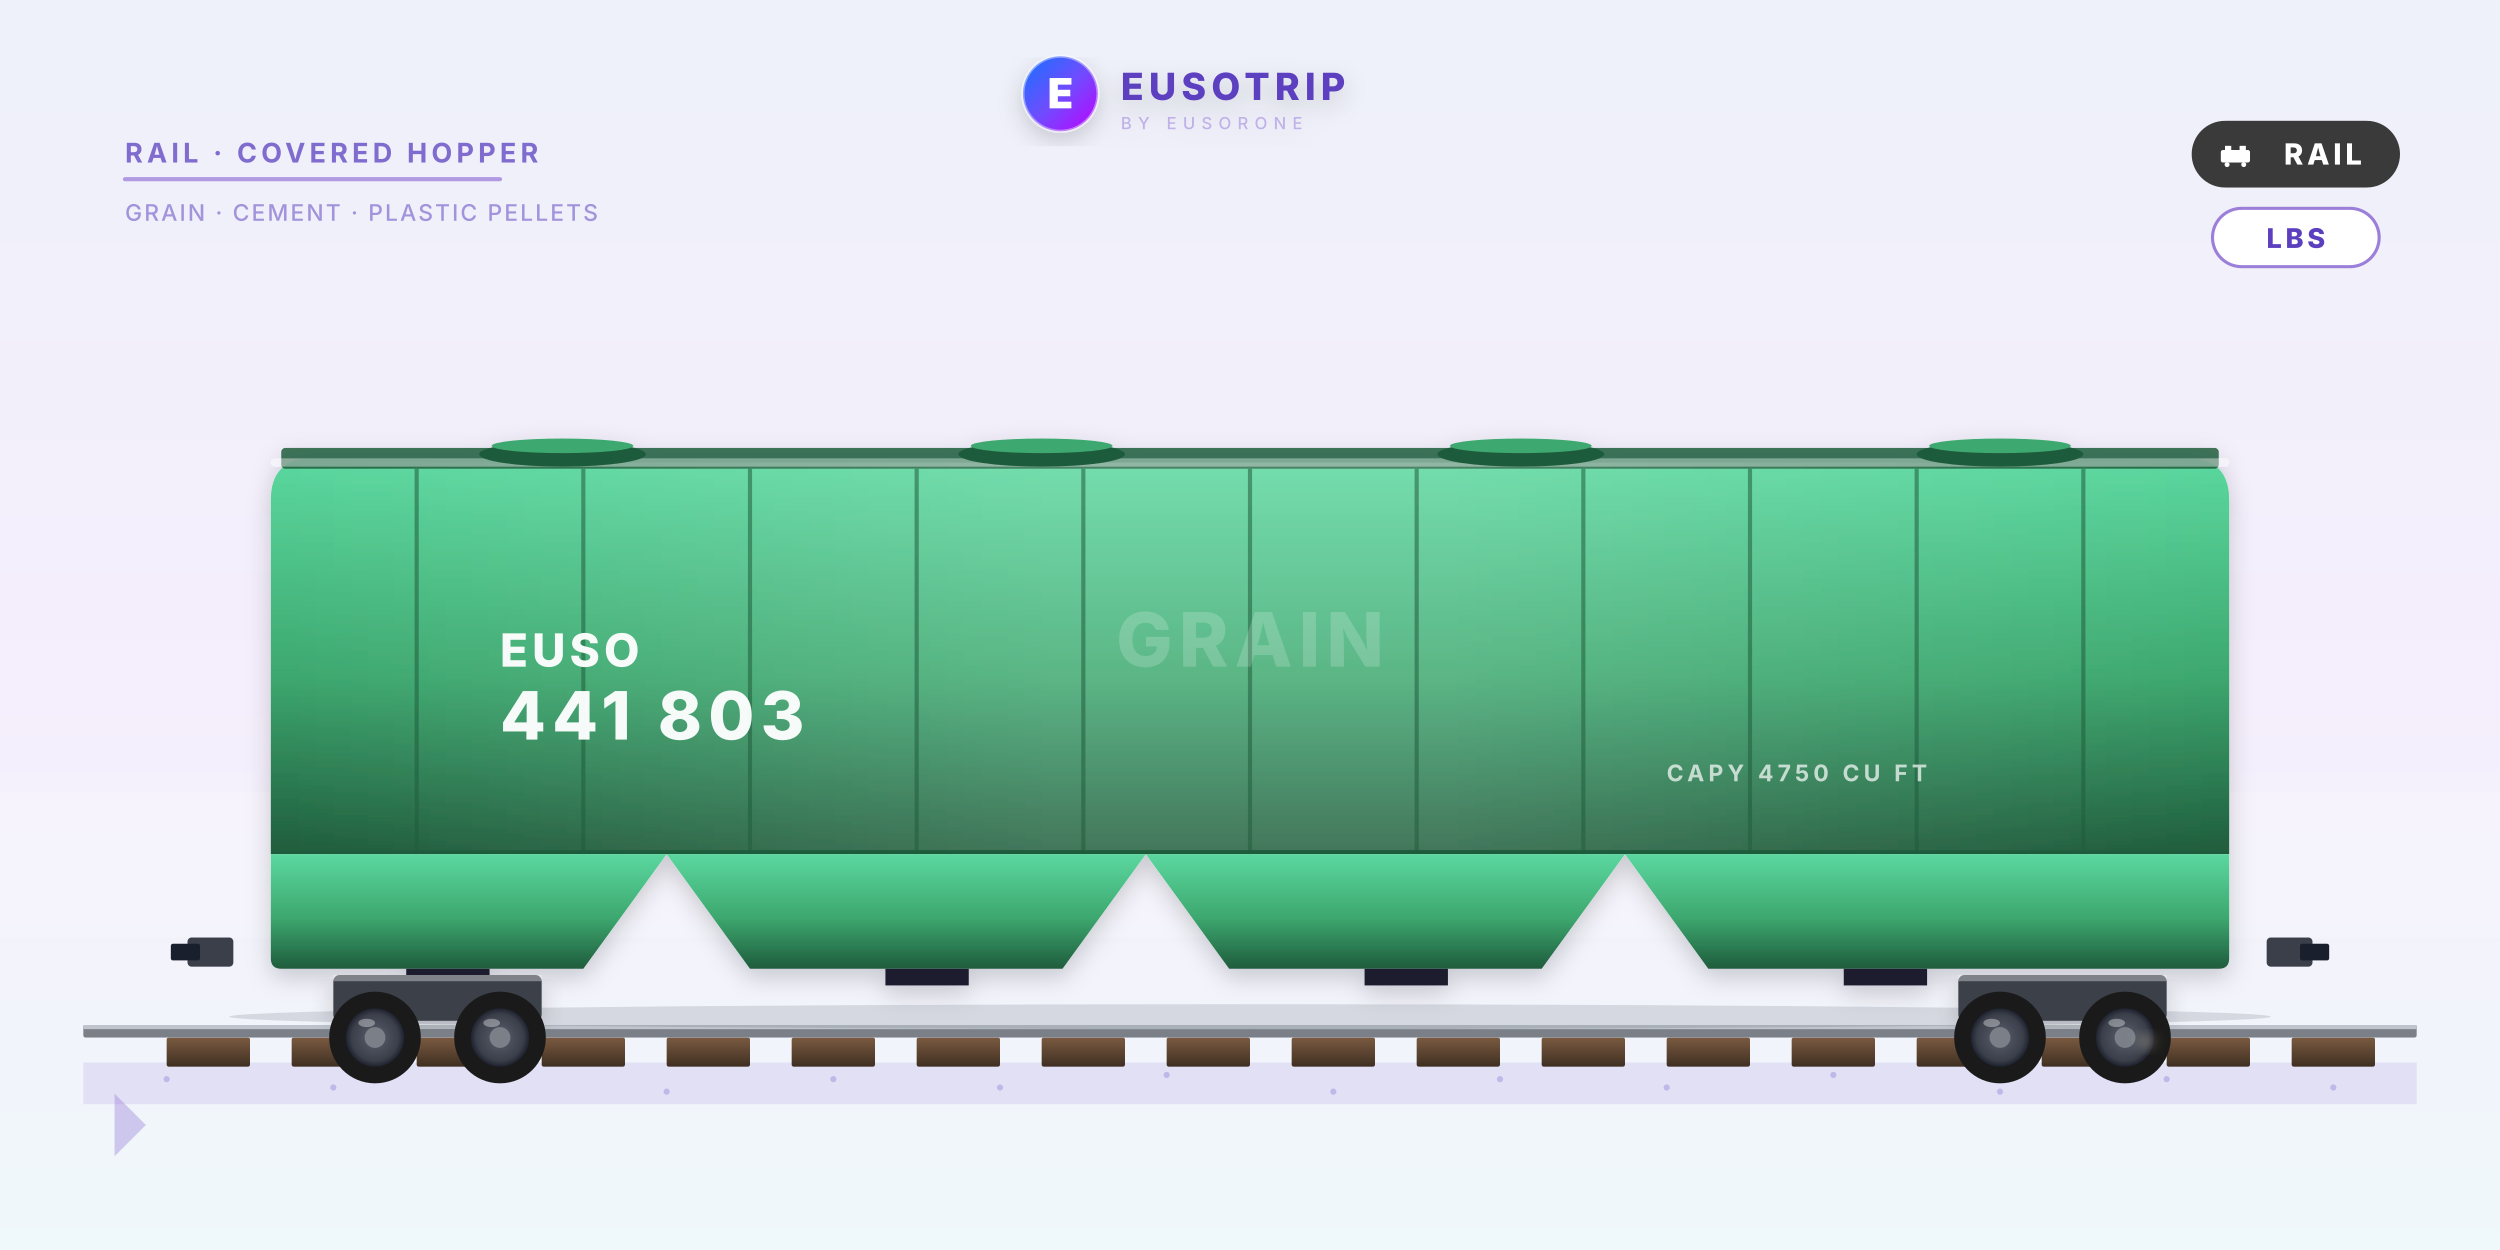
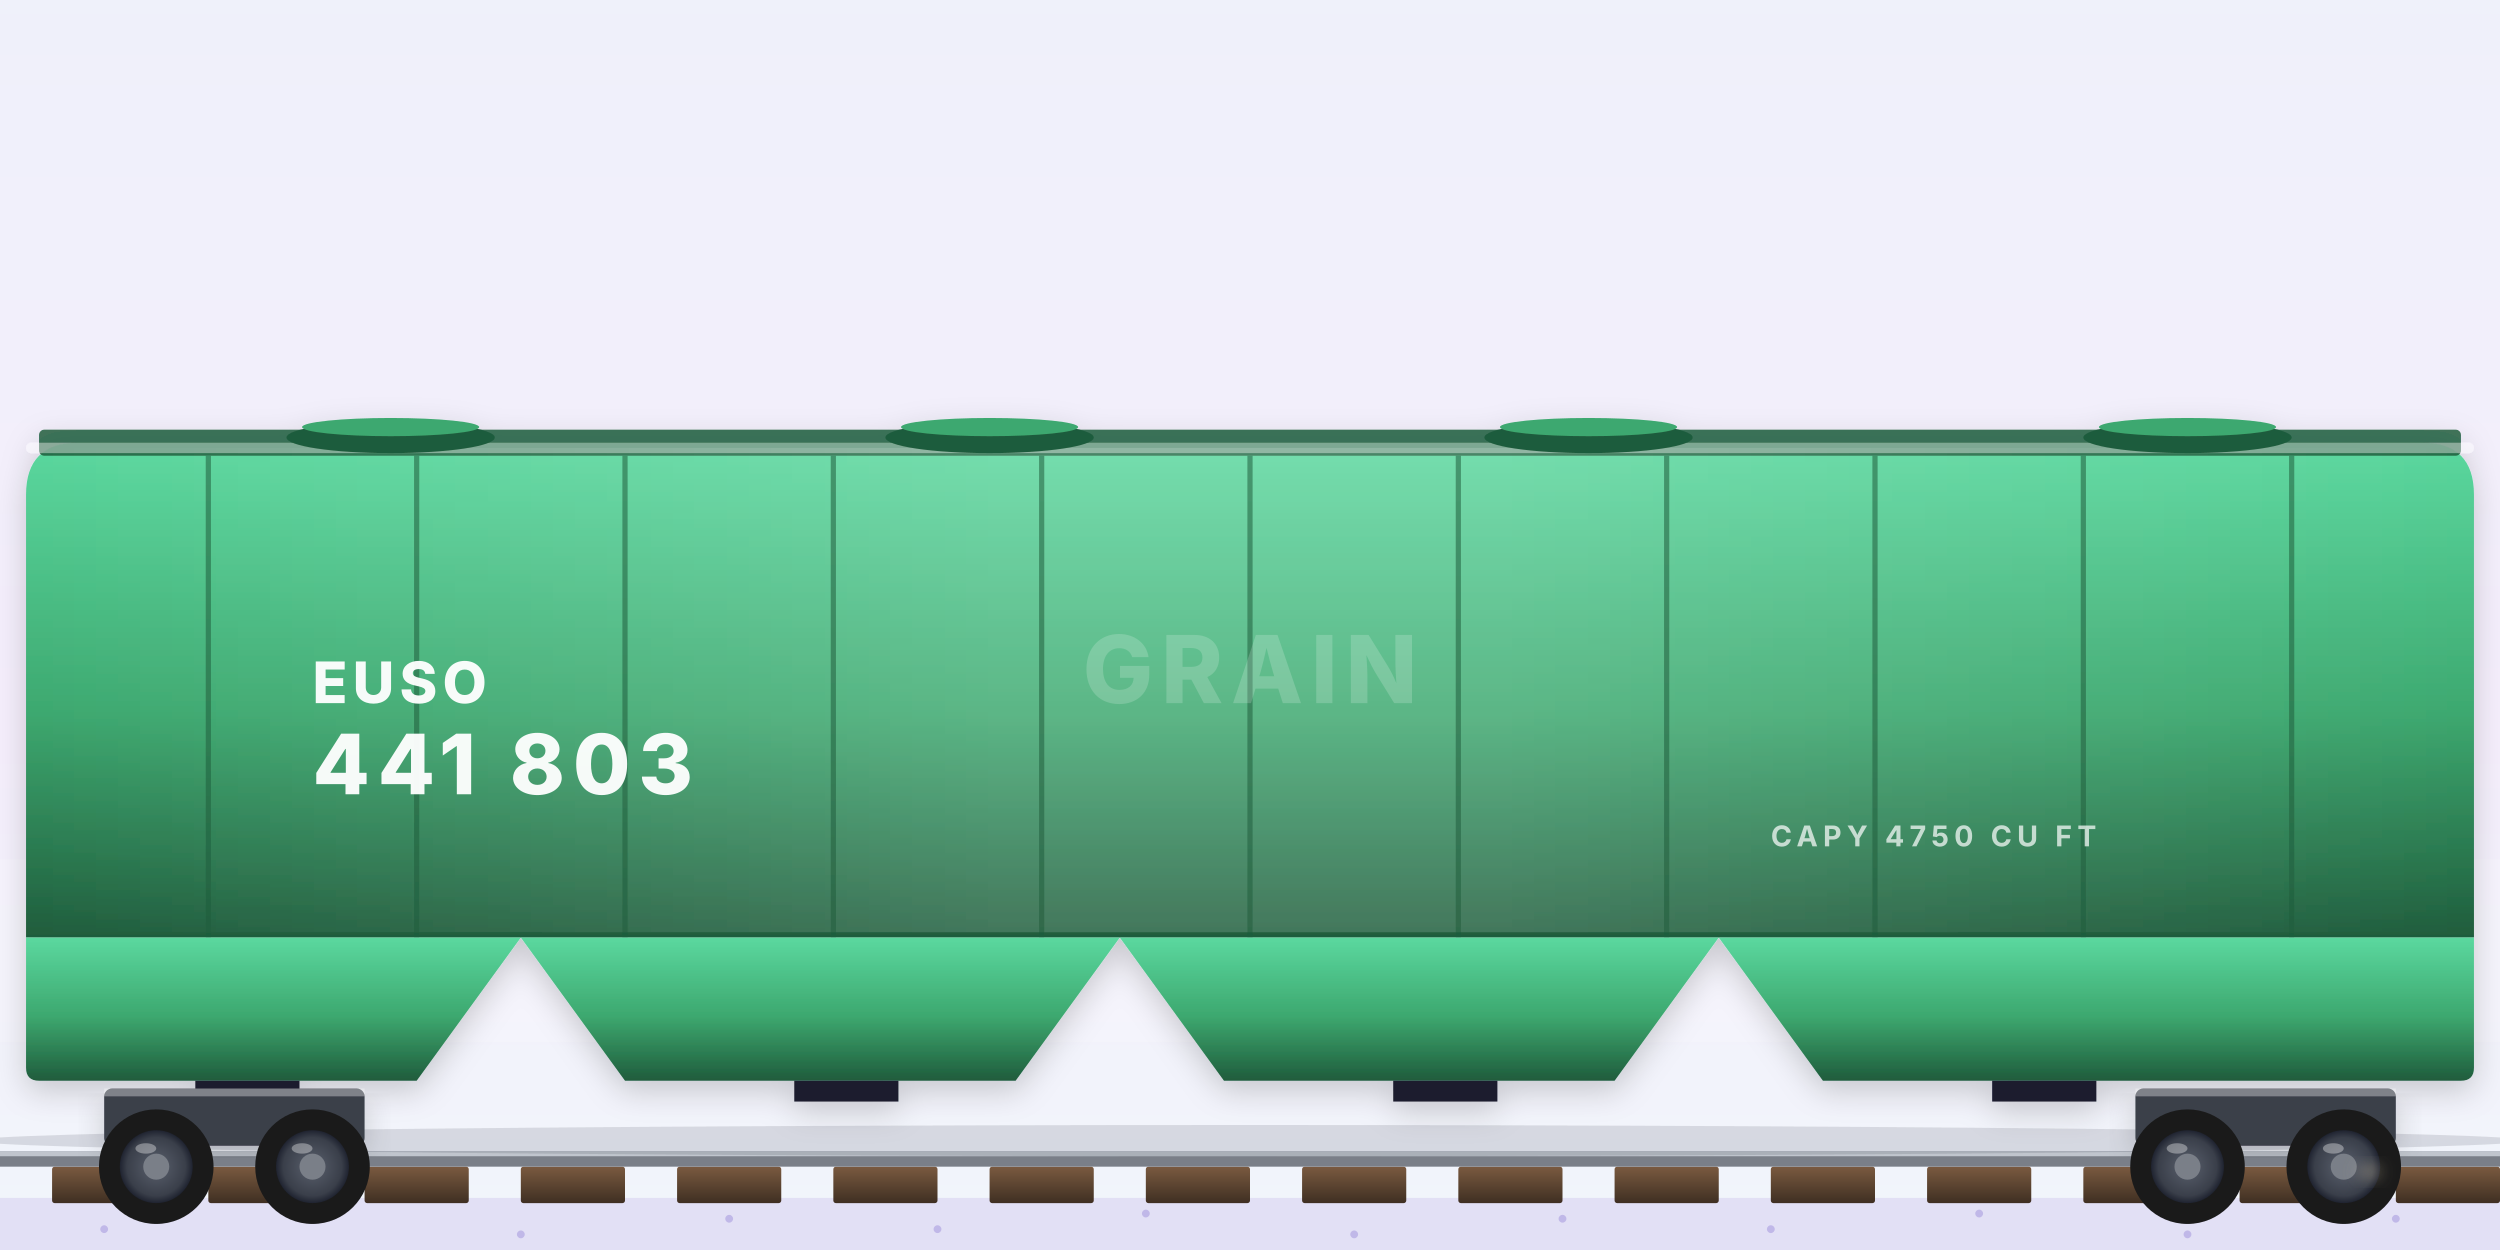
- <svg xmlns="http://www.w3.org/2000/svg" viewBox="0 0 1200 600" width="1200" height="600">
+ <svg xmlns="http://www.w3.org/2000/svg" width="1200" height="600" viewBox="0 50 1200 480" preserveAspectRatio="xMidYMid slice">
  <style>
    /* ========== RAIL JOINT CLACK-CLACK ========== */
    .rail-clack    { animation: rail-clack 0.6s ease-in-out infinite; }
    @keyframes rail-clack {
      0%,  50%, 100% { transform: translateY(0); }
      25%            { transform: translateY(-1px); }
      75%            { transform: translateY(-0.6px); }
    }
    .rail-yaw      { transform-origin: 600px 470px;
                      animation: rail-yaw 2.8s ease-in-out infinite; }
    @keyframes rail-yaw {
      0%, 100% { transform: rotate(0deg); }
      50%      { transform: rotate(-0.35deg); }
    }
    .container-settle { animation: container-settle 0.6s ease-in-out infinite -0.08s; }
    @keyframes container-settle {
      0%, 50%, 100% { transform: translateY(0); }
      25%           { transform: translateY(-0.6px); }
      75%           { transform: translateY(-0.3px); }
    }
    .spray         { animation: spray-kick 0.7s ease-out infinite; }
    .spray.b       { animation-delay: -0.3s; }
    .spray.c       { animation-delay: -0.5s; }
    @keyframes spray-kick {
      0%   { opacity: 0;    transform: translate(0,0)    scale(0.4); }
      20%  { opacity: 0.55; }
      100% { opacity: 0;    transform: translate(28px,-6px) scale(1.1); }
    }

    /* ========== ORIGINAL VOCAB ========== */
    .sheen { animation: sheen-sweep 5s ease-in-out infinite; transform-box: fill-box; }
    @keyframes sheen-sweep {
      0%   { transform: translateX(-300px); opacity: 0; }
      30%  { opacity: 0.5; }
      70%  { opacity: 0.5; }
      100% { transform: translateX(300px); opacity: 0; }
    }
    .wordmark { animation: wordmark-breath 6s ease-in-out infinite; }
    @keyframes wordmark-breath {
      0%, 100% { opacity: 0.85; }
      50%      { opacity: 1; }
    }
    .twist-lock { animation: twist-pulse 2.4s ease-in-out infinite; }
    @keyframes twist-pulse {
      0%, 100% { opacity: 0.85; }
      50%      { opacity: 1; }
    }
    .reporting { animation: reporting-fade 7s ease-in-out infinite; }
    @keyframes reporting-fade {
      0%, 100% { opacity: 0.78; }
      50%      { opacity: 0.95; }
    }
    .iso-code { animation: iso-fade 5s ease-in-out infinite; }
    @keyframes iso-fade {
      0%, 100% { opacity: 0.7; }
      50%      { opacity: 0.9; }
    }
    .chevron { animation: chevron-pulse 2.2s ease-in-out infinite; }
    @keyframes chevron-pulse {
      0%, 100% { opacity: 0.3; }
      50%      { opacity: 0.65; }
    }
    .sky-shimmer { animation: sky-drift 14s linear infinite; transform-box: fill-box; }
    @keyframes sky-drift {
      from { transform: translateX(-40px); opacity: 0.12; }
      50%  { opacity: 0.22; }
      to   { transform: translateX(40px); opacity: 0.12; }
    }
    .rail-line { stroke-dasharray: 40 0;
                  animation: rail-scroll 1.2s linear infinite; }
    @keyframes rail-scroll {
      from { stroke-dashoffset: 0; }
      to   { stroke-dashoffset: -100; }
    }
    .ballast { animation: ballast-drift 3s ease-in-out infinite; transform-box: fill-box; }
    @keyframes ballast-drift {
      0%, 100% { transform: translateX(0); opacity: 0.25; }
      50%      { transform: translateX(-8px); opacity: 0.32; }
    }
    /* ========== BRAND LOCKUP ========== */
    .brand-mark {
      transform-box: fill-box; transform-origin: center;
      animation: brand-pulse 3.6s ease-in-out infinite;
    }
    @keyframes brand-pulse {
      0%, 100% { transform: scale(1);    opacity: 0.92; }
      50%      { transform: scale(1.05); opacity: 1; }
    }
    .brand-word { animation: brand-word-breath 6s ease-in-out infinite; }
    @keyframes brand-word-breath {
      0%, 100% { opacity: 0.78; }
      50%      { opacity: 1; }
    }

    @media (prefers-reduced-motion: reduce) {
      .rail-clack, .rail-yaw, .container-settle, .spray,
      .sheen, .wordmark, .twist-lock, .reporting, .iso-code,
      .chevron, .sky-shimmer, .rail-line, .ballast, .brand-mark, .brand-word { animation: none !important; }
    }
+   
+     /* ========== DARK-MODE OVERRIDES (2026-05-16) ========== */
+     @media (prefers-color-scheme: dark) {
+       .sky-bg          { fill: url(#skyDark) !important; }
+       .ground-line     { stroke: #5E4FC6 !important; opacity: 0.55 !important; }
+       .ground-shadow   { fill: #060912 !important; opacity: 0.55 !important; }
+       .brand-word      { fill: #C9B6FF !important; }
+       .brand-tagline   { fill: #8B7FE3 !important; }
+       .equipment-label { fill: #C9B6FF !important; }
+       .equipment-sub   { fill: #8B7FE3 !important; }
+       .equipment-rule  { stroke: #6E4DFF !important; }
+     }
  </style>
  <defs>
+     <linearGradient id="skyDark" x1="0" y1="0" x2="0" y2="1">
+       <stop offset="0%" stop-color="#0A0F1F" />
+       <stop offset="55%" stop-color="#141A2E" />
+       <stop offset="100%" stop-color="#0B0F1B" />
+     </linearGradient>
    <linearGradient id="brandIridescent" x1="0" y1="0" x2="1" y2="1">
      <stop offset="0%" stop-color="#1473FF" />
      <stop offset="50%" stop-color="#6E4DFF" />
      <stop offset="100%" stop-color="#BE01FF" />
    </linearGradient>
    <linearGradient id="sky" x1="0" y1="0" x2="0" y2="1">
      <stop offset="0%" stop-color="#EEF1FA" />
      <stop offset="55%" stop-color="#F5EEFC" />
      <stop offset="100%" stop-color="#EFF8FA" />
    </linearGradient>
    <linearGradient id="hopper" x1="0" y1="0" x2="0" y2="1">
      <stop offset="0%" stop-color="#5BD89F" />
      <stop offset="55%" stop-color="#3DA86F" />
      <stop offset="100%" stop-color="#1F5C3C" />
    </linearGradient>
    <linearGradient id="hopperSheen" x1="0" y1="0" x2="1" y2="0">
      <stop offset="0%" stop-color="#FFFFFF" stop-opacity="0" />
      <stop offset="40%" stop-color="#FFFFFF" stop-opacity="0.35" />
      <stop offset="60%" stop-color="#FFFFFF" stop-opacity="0.35" />
      <stop offset="100%" stop-color="#FFFFFF" stop-opacity="0" />
    </linearGradient>
    <linearGradient id="tie" x1="0" y1="0" x2="0" y2="1">
      <stop offset="0%" stop-color="#7A5A40" />
      <stop offset="100%" stop-color="#3F2F22" />
    </linearGradient>
    <radialGradient id="rim" cx="0.5" cy="0.5" r="0.5">
      <stop offset="0%" stop-color="#5A606D" />
      <stop offset="80%" stop-color="#3A3F4A" />
      <stop offset="100%" stop-color="#1F2330" />
    </radialGradient>
    <filter id="rigShadow" x="-10%" y="-10%" width="120%" height="130%">
      <feGaussianBlur in="SourceAlpha" stdDeviation="6" />
      <feOffset dx="0" dy="4" result="offsetBlur" />
      <feComponentTransfer>
        <feFuncA type="linear" slope="0.18" />
      </feComponentTransfer>
      <feMerge>
        <feMergeNode />
        <feMergeNode in="SourceGraphic" />
      </feMerge>
    </filter>
    <radialGradient id="dustCloud" cx="0.5" cy="0.5" r="0.5">
      <stop offset="0%" stop-color="#C8B89A" stop-opacity="0.55" />
      <stop offset="100%" stop-color="#C8B89A" stop-opacity="0" />
    </radialGradient>
    <filter id="softBlur" x="-50%" y="-50%" width="200%" height="200%">
      <feGaussianBlur stdDeviation="3" />
    </filter>
  </defs>
  <g class="rail-yaw">
    <g class="rail-clack">
-       <rect width="1200" height="600" fill="url(#sky)" />
+       <rect class="sky-bg" width="1200" height="600" fill="url(#sky)" />
      <rect x="0" y="380" width="1200" height="70" fill="#FFFFFF" opacity="0.18" />
      <rect x="40" y="510" width="1120" height="20" fill="#9B7FD9" opacity="0.18" />
      <g fill="#5B3FBF" opacity="0.25">
        <circle cx="80" cy="518" r="1.5" />
        <circle cx="160" cy="522" r="1.5" />
        <circle cx="240" cy="516" r="1.5" />
        <circle cx="320" cy="524" r="1.5" />
        <circle cx="400" cy="518" r="1.5" />
        <circle cx="480" cy="522" r="1.5" />
        <circle cx="560" cy="516" r="1.5" />
        <circle cx="640" cy="524" r="1.5" />
        <circle cx="720" cy="518" r="1.5" />
        <circle cx="800" cy="522" r="1.5" />
        <circle cx="880" cy="516" r="1.5" />
        <circle cx="960" cy="524" r="1.5" />
        <circle cx="1040" cy="518" r="1.5" />
        <circle cx="1120" cy="522" r="1.5" />
      </g>
      <g>
        <rect x="80" y="498" width="40" height="14" rx="1" fill="url(#tie)" />
        <rect x="140" y="498" width="40" height="14" rx="1" fill="url(#tie)" />
        <rect x="200" y="498" width="40" height="14" rx="1" fill="url(#tie)" />
        <rect x="260" y="498" width="40" height="14" rx="1" fill="url(#tie)" />
        <rect x="320" y="498" width="40" height="14" rx="1" fill="url(#tie)" />
        <rect x="380" y="498" width="40" height="14" rx="1" fill="url(#tie)" />
        <rect x="440" y="498" width="40" height="14" rx="1" fill="url(#tie)" />
        <rect x="500" y="498" width="40" height="14" rx="1" fill="url(#tie)" />
        <rect x="560" y="498" width="40" height="14" rx="1" fill="url(#tie)" />
        <rect x="620" y="498" width="40" height="14" rx="1" fill="url(#tie)" />
        <rect x="680" y="498" width="40" height="14" rx="1" fill="url(#tie)" />
        <rect x="740" y="498" width="40" height="14" rx="1" fill="url(#tie)" />
        <rect x="800" y="498" width="40" height="14" rx="1" fill="url(#tie)" />
        <rect x="860" y="498" width="40" height="14" rx="1" fill="url(#tie)" />
        <rect x="920" y="498" width="40" height="14" rx="1" fill="url(#tie)" />
        <rect x="980" y="498" width="40" height="14" rx="1" fill="url(#tie)" />
        <rect x="1040" y="498" width="40" height="14" rx="1" fill="url(#tie)" />
        <rect x="1100" y="498" width="40" height="14" rx="1" fill="url(#tie)" />
      </g>
      <rect x="40" y="492" width="1120" height="6" rx="1" fill="#7A7F88" />
      <rect x="40" y="492" width="1120" height="2" fill="#C0C5CD" />
      <ellipse cx="600" cy="488" rx="490" ry="6" fill="#1A1F2E" opacity="0.13" />
      <g filter="url(#rigShadow)">
        <path d="M 130 240 L 130 410 L 1070 410 L 1070 240 Q 1070 220 1050 220 L 150 220 Q 130 220 130 240 Z" fill="url(#hopper)" />
        <rect x="135" y="215" width="930" height="10" rx="2" fill="#1F5C3C" opacity="0.85" />
        <rect x="130" y="220" width="940" height="4" rx="2" fill="#FFFFFF" opacity="0.4" />
        <rect x="132" y="222" width="936" height="186" rx="2" fill="url(#hopperSheen)" opacity="0.45" />
        <g>
          <ellipse cx="270" cy="218" rx="40" ry="6" fill="#1F5C3C" />
          <ellipse cx="270" cy="214" rx="34" ry="3.5" fill="#3DA86F" />
          <ellipse cx="500" cy="218" rx="40" ry="6" fill="#1F5C3C" />
          <ellipse cx="500" cy="214" rx="34" ry="3.5" fill="#3DA86F" />
          <ellipse cx="730" cy="218" rx="40" ry="6" fill="#1F5C3C" />
          <ellipse cx="730" cy="214" rx="34" ry="3.5" fill="#3DA86F" />
          <ellipse cx="960" cy="218" rx="40" ry="6" fill="#1F5C3C" />
          <ellipse cx="960" cy="214" rx="34" ry="3.5" fill="#3DA86F" />
        </g>
        <g stroke="#1F5C3C" stroke-width="2" opacity="0.55">
          <line x1="200" y1="225" x2="200" y2="410" />
          <line x1="280" y1="225" x2="280" y2="410" />
          <line x1="360" y1="225" x2="360" y2="410" />
          <line x1="440" y1="225" x2="440" y2="410" />
          <line x1="520" y1="225" x2="520" y2="410" />
          <line x1="600" y1="225" x2="600" y2="410" />
          <line x1="680" y1="225" x2="680" y2="410" />
          <line x1="760" y1="225" x2="760" y2="410" />
          <line x1="840" y1="225" x2="840" y2="410" />
          <line x1="920" y1="225" x2="920" y2="410" />
          <line x1="1000" y1="225" x2="1000" y2="410" />
        </g>
        <path d="M 130 410 L 130 460 Q 130 465 135 465 L 280 465 L 320 410 Z" fill="url(#hopper)" />
        <path d="M 320 410 L 360 465 L 510 465 L 550 410 Z" fill="url(#hopper)" />
        <path d="M 550 410 L 590 465 L 740 465 L 780 410 Z" fill="url(#hopper)" />
        <path d="M 780 410 L 820 465 L 1065 465 Q 1070 465 1070 460 L 1070 410 Z" fill="url(#hopper)" />
        <g fill="#1A1F2E">
          <rect x="195" y="465" width="40" height="8" />
          <rect x="425" y="465" width="40" height="8" />
          <rect x="655" y="465" width="40" height="8" />
          <rect x="885" y="465" width="40" height="8" />
        </g>
        <text x="240" y="320" font-family="Inter, system-ui, sans-serif" font-weight="800" font-size="22" fill="#FFFFFF" opacity="0.95" letter-spacing="2">EUSO</text>
        <text x="240" y="355" font-family="Inter, system-ui, sans-serif" font-weight="800" font-size="32" fill="#FFFFFF" opacity="0.95" letter-spacing="3">441 803</text>
        <text x="600" y="320" text-anchor="middle" font-family="Inter, system-ui, sans-serif" font-weight="800" font-size="36" fill="#FFFFFF" opacity="0.18" letter-spacing="3">GRAIN</text>
        <text x="800" y="375" font-family="Inter, system-ui, sans-serif" font-weight="700" font-size="11" fill="#FFFFFF" opacity="0.7" letter-spacing="2">CAPY 4750 CU FT</text>
      </g>
      <rect x="90" y="450" width="22" height="14" rx="2" fill="#3A3F4A" />
      <rect x="82" y="453" width="14" height="8" rx="1" fill="#1A1F2E" />
      <rect x="1088" y="450" width="22" height="14" rx="2" fill="#3A3F4A" />
      <rect x="1104" y="453" width="14" height="8" rx="1" fill="#1A1F2E" />
    </g>
  </g>
  <g filter="url(#rigShadow)">
    <rect x="160" y="468" width="100" height="22" rx="3" fill="#3A3F4A" />
    <rect x="160" y="468" width="100" height="3" fill="#FFFFFF" opacity="0.35" />
  </g>
  <g transform="translate(180 498)">
    <g>
      <circle cx="0" cy="0" r="22" fill="#1A1A1A" />
      <circle cx="0" cy="0" r="14" fill="url(#rim)" />
      <circle cx="0" cy="0" r="5" fill="#7A7F88" />
      <ellipse cx="-4" cy="-7" rx="4" ry="2" fill="#FFFFFF" opacity="0.35" />
      <animateTransform attributeName="transform" type="rotate" from="0" to="-360" dur="1.4s" repeatCount="indefinite" />
    </g>
  </g>
  <g transform="translate(240 498)">
    <g>
      <circle cx="0" cy="0" r="22" fill="#1A1A1A" />
      <circle cx="0" cy="0" r="14" fill="url(#rim)" />
      <circle cx="0" cy="0" r="5" fill="#7A7F88" />
      <ellipse cx="-4" cy="-7" rx="4" ry="2" fill="#FFFFFF" opacity="0.35" />
      <animateTransform attributeName="transform" type="rotate" from="0" to="-360" dur="1.4s" repeatCount="indefinite" />
    </g>
  </g>
  <g filter="url(#rigShadow)">
    <rect x="940" y="468" width="100" height="22" rx="3" fill="#3A3F4A" />
    <rect x="940" y="468" width="100" height="3" fill="#FFFFFF" opacity="0.35" />
  </g>
  <g transform="translate(960 498)">
    <g>
      <circle cx="0" cy="0" r="22" fill="#1A1A1A" />
      <circle cx="0" cy="0" r="14" fill="url(#rim)" />
      <circle cx="0" cy="0" r="5" fill="#7A7F88" />
      <ellipse cx="-4" cy="-7" rx="4" ry="2" fill="#FFFFFF" opacity="0.35" />
      <animateTransform attributeName="transform" type="rotate" from="0" to="-360" dur="1.4s" repeatCount="indefinite" />
    </g>
  </g>
  <g transform="translate(1020 498)">
    <g>
      <circle cx="0" cy="0" r="22" fill="#1A1A1A" />
      <circle cx="0" cy="0" r="14" fill="url(#rim)" />
      <circle cx="0" cy="0" r="5" fill="#7A7F88" />
      <ellipse cx="-4" cy="-7" rx="4" ry="2" fill="#FFFFFF" opacity="0.35" />
      <animateTransform attributeName="transform" type="rotate" from="0" to="-360" dur="1.4s" repeatCount="indefinite" />
    </g>
  </g>
-   <g>
-     <rect x="1052" y="58" width="100" height="32" rx="16" ry="16" fill="#3A3A3A" />
-     <g transform="translate(1066 70)" fill="#FFFFFF">
-       <rect x="0" y="2" width="14" height="6" rx="1" />
-       <rect x="2" y="0" width="3" height="3" />
-       <rect x="9" y="0" width="3" height="3" />
-       <circle cx="3" cy="9" r="1.2" />
-       <circle cx="11" cy="9" r="1.2" />
-     </g>
-     <text x="1115" y="79" text-anchor="middle" font-family="Inter, system-ui, sans-serif" font-weight="800" font-size="14" letter-spacing="1.8" fill="#FFFFFF">RAIL</text>
-   </g>
-   <g>
-     <rect x="1062" y="100" width="80" height="28" rx="14" ry="14" fill="#FFFFFF" stroke="#9B7FD9" stroke-width="1.5" />
-     <text x="1102" y="119" text-anchor="middle" font-family="Inter, system-ui, sans-serif" font-weight="800" font-size="13" letter-spacing="1.8" fill="#5B3FBF">LBS</text>
-   </g>
  <g opacity="0.75">
-     <text x="60" y="78" font-family="Inter, system-ui, sans-serif" font-weight="700" font-size="13" letter-spacing="2" fill="#5B3FBF">RAIL · COVERED HOPPER</text>
-     <line x1="60" y1="86" x2="240" y2="86" stroke="#9B7FD9" stroke-width="2" stroke-linecap="round" />
-     <text x="60" y="106" font-family="Inter, system-ui, sans-serif" font-weight="500" font-size="11" letter-spacing="1" fill="#5B3FBF" opacity="0.7">GRAIN · CEMENT · PLASTIC PELLETS</text>
-   </g>
-   <g opacity="0.4">
-     <path d="M 70 540 L 55 525 L 55 555 Z" fill="#9B7FD9" />
  </g>
  <g filter="url(#softBlur)">
    <ellipse class="spray" cx="1030" cy="500" rx="6" ry="3" fill="url(#dustCloud)" />
    <ellipse class="spray b" cx="1030" cy="500" rx="5" ry="2.5" fill="url(#dustCloud)" />
    <ellipse class="spray c" cx="1030" cy="500" rx="4" ry="2" fill="url(#dustCloud)" />
  </g>
-   <g class="brand-lockup" filter="url(#rigShadow)" transform="translate(490 26)">
-     <g class="brand-mark">
-       <circle cx="19" cy="19" r="18" fill="url(#brandIridescent)" />
-       <circle cx="19" cy="19" r="18" fill="none" stroke="#FFFFFF" stroke-width="1.5" opacity="0.4" />
-       <text x="19" y="26" text-anchor="middle" font-family="Inter, system-ui, sans-serif" font-weight="900" font-size="20" fill="#FFFFFF" letter-spacing="-1">E</text>
-     </g>
-     <text class="brand-word" x="48" y="22" font-family="Inter, system-ui, sans-serif" font-weight="800" font-size="18" letter-spacing="2.5" fill="#5B3FBF">EUSOTRIP</text>
-     <text x="48" y="36" font-family="Inter, system-ui, sans-serif" font-weight="500" font-size="8" letter-spacing="3" fill="#9B7FD9" opacity="0.55">BY EUSORONE</text>
-   </g>
</svg>
